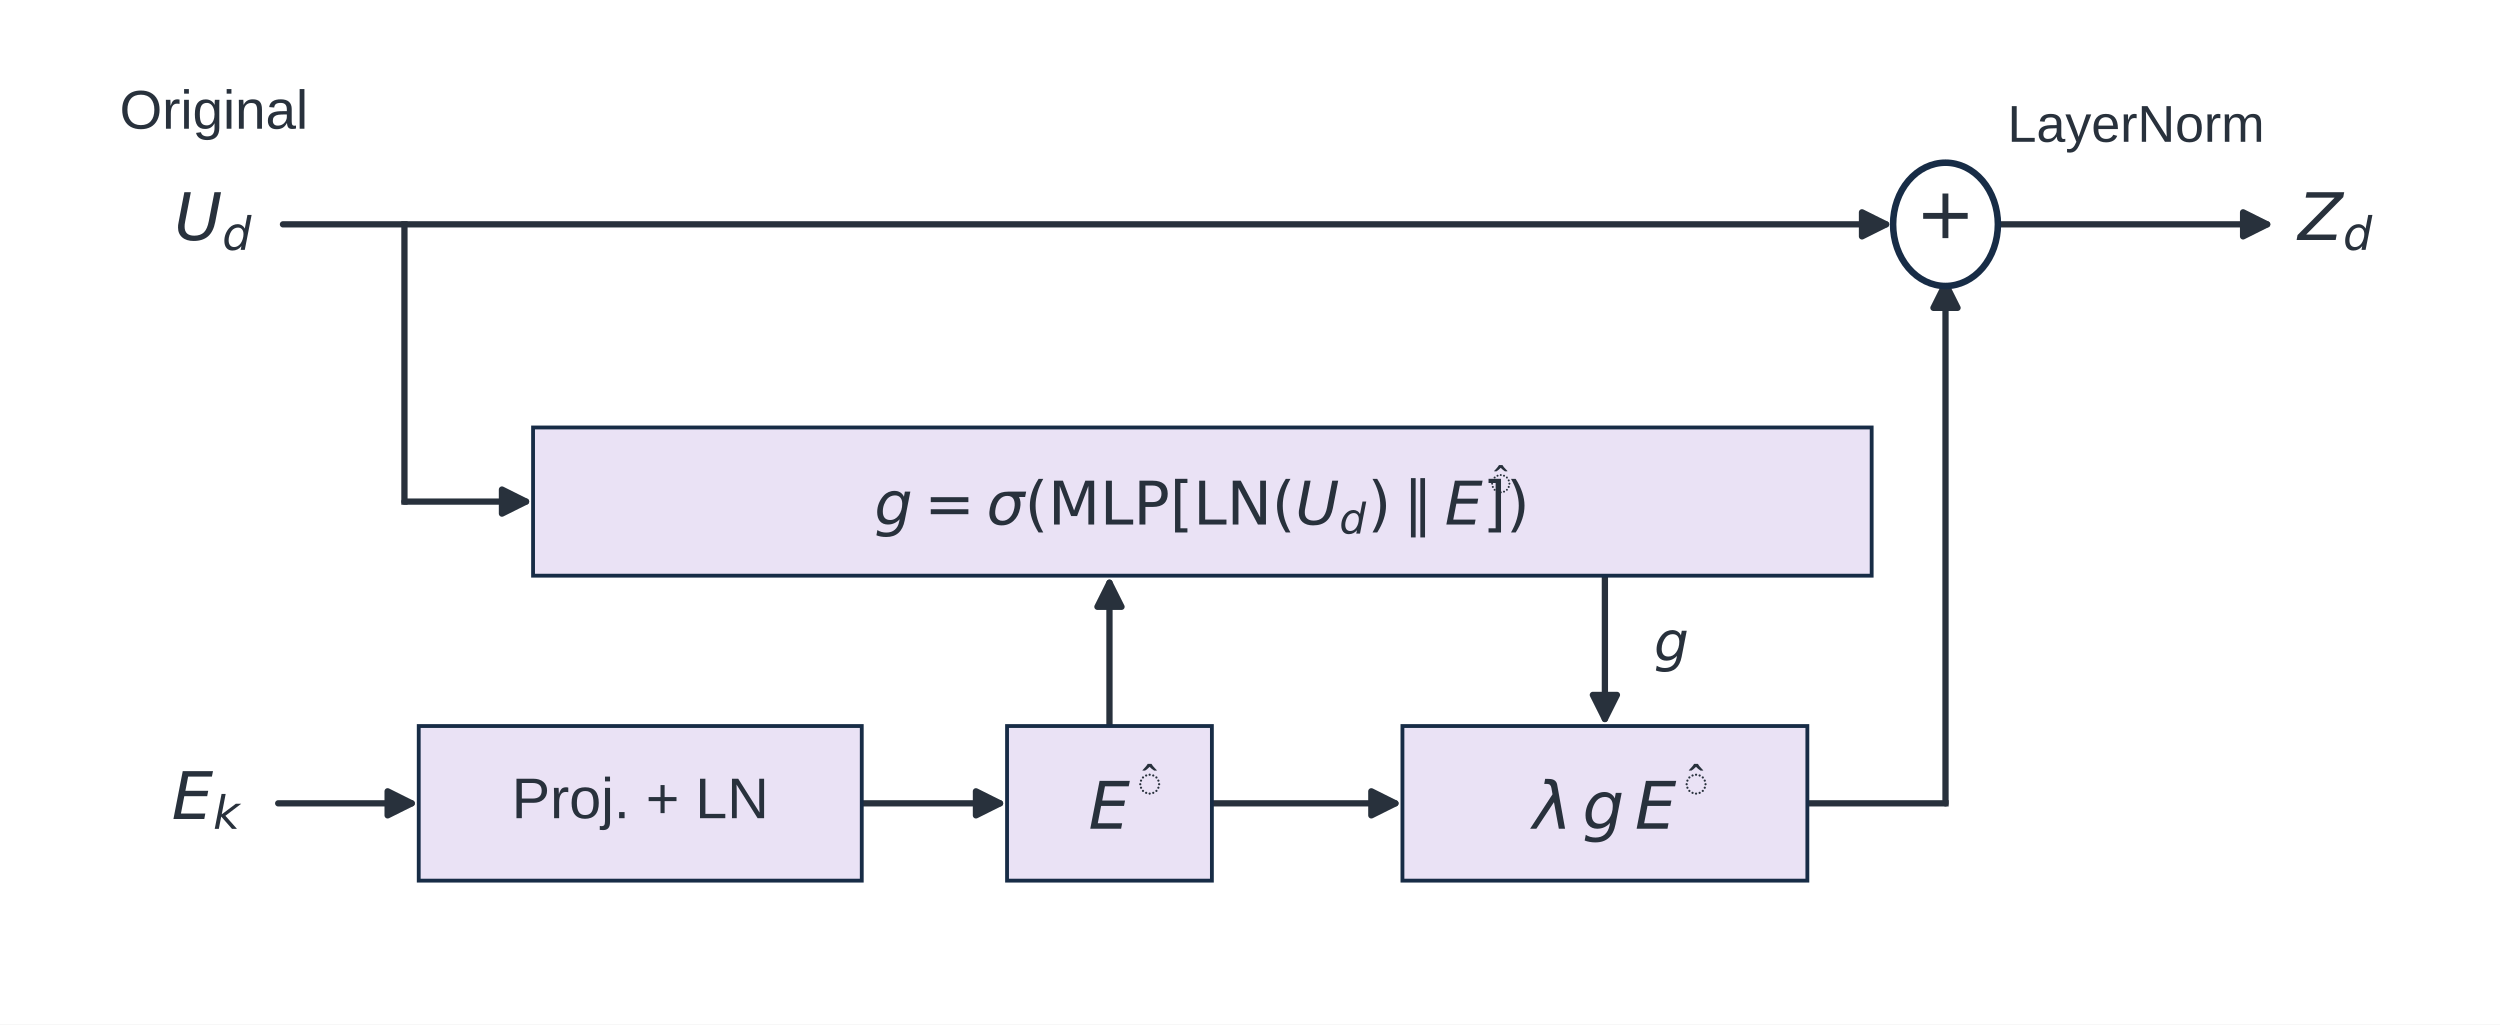
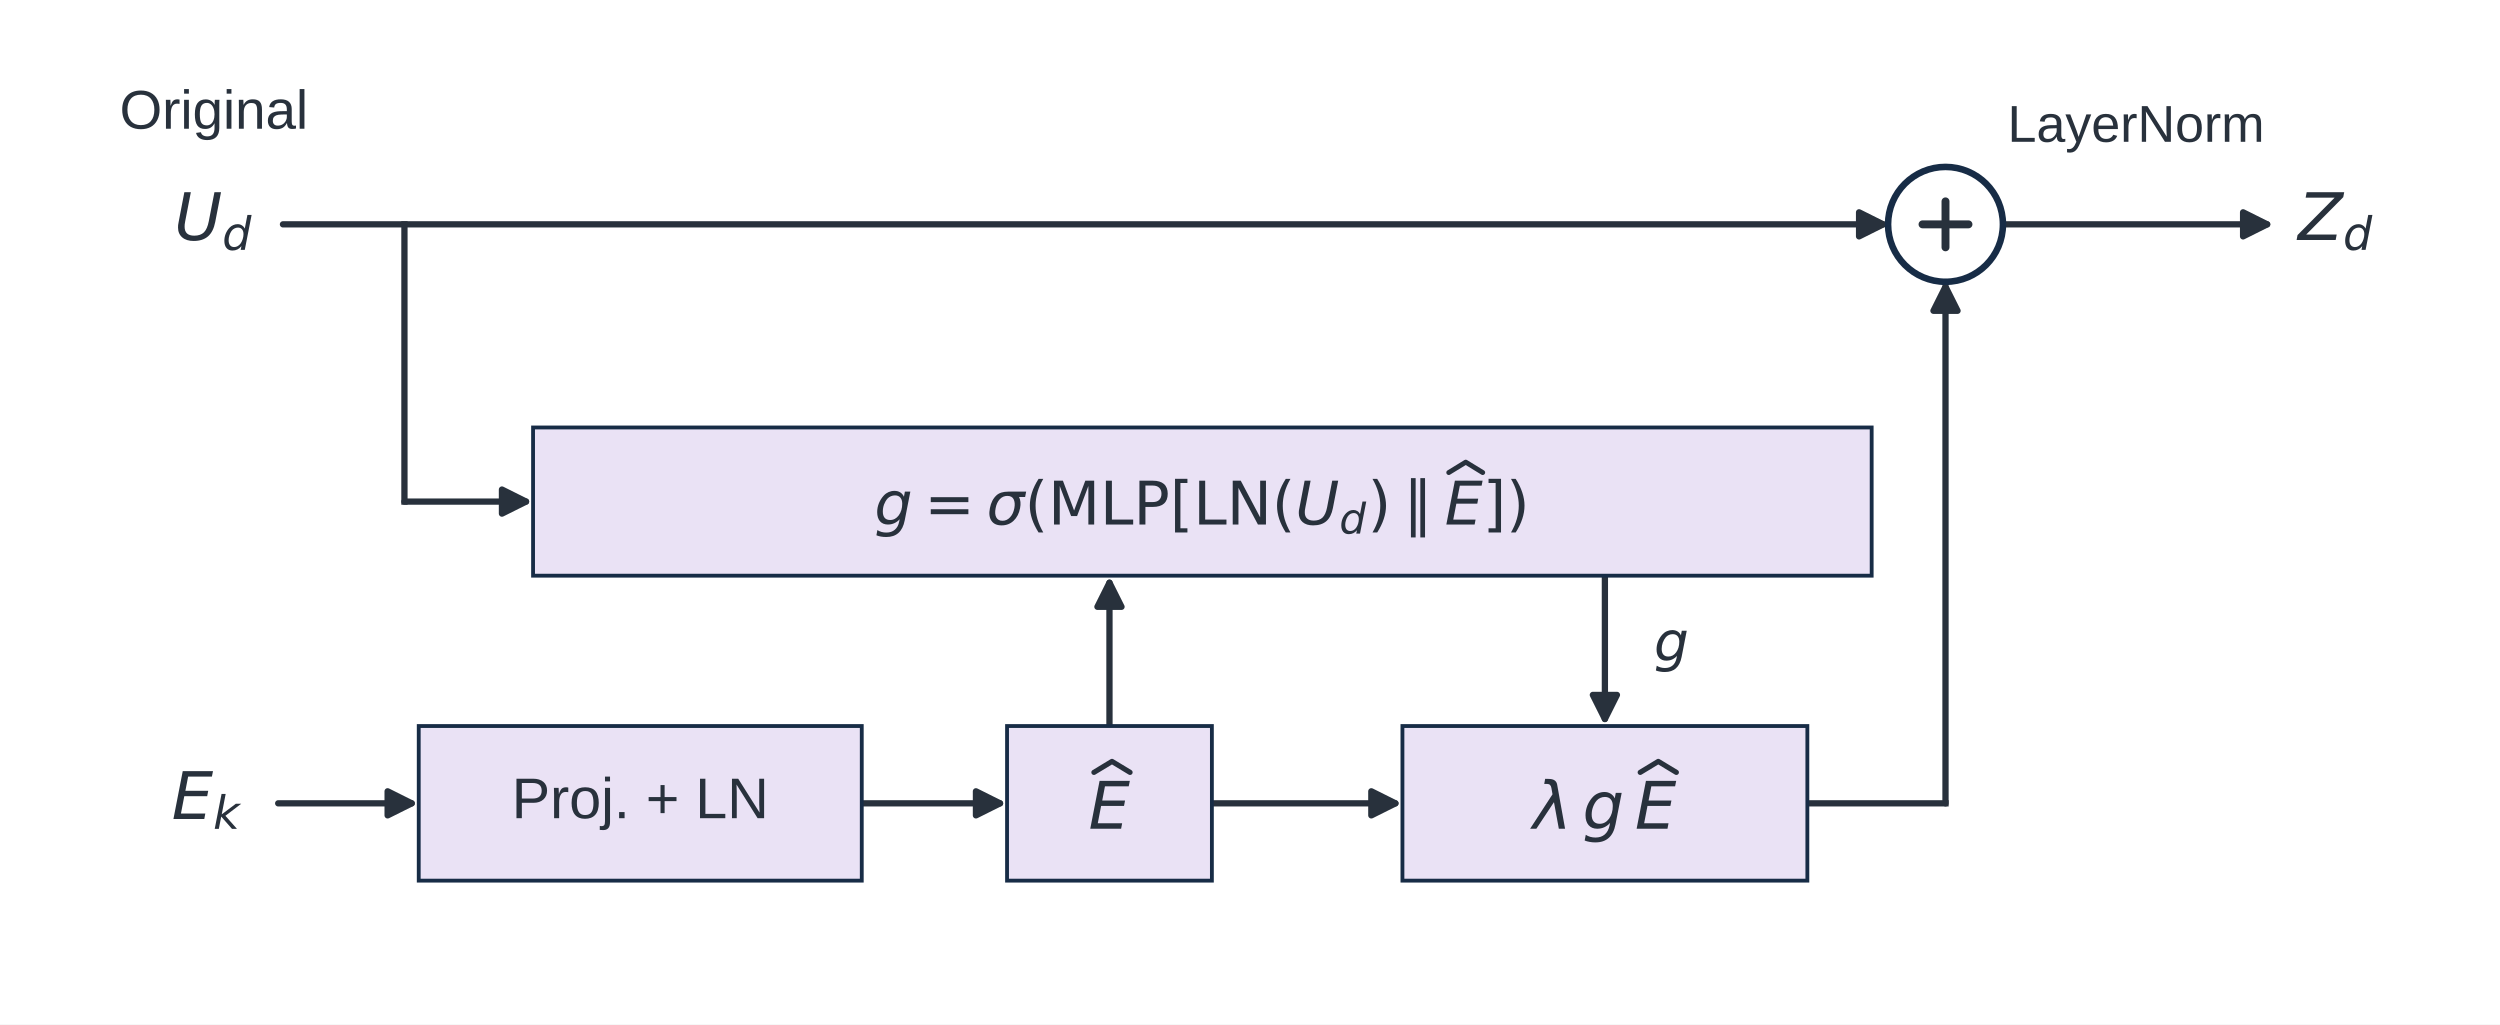
<svg xmlns="http://www.w3.org/2000/svg" width="457.056pt" height="187.299pt" viewBox="0 0 457.056 187.299" version="1.1">
  <defs>
    <style type="text/css">*{stroke-linejoin: round; stroke-linecap: butt}</style>
  </defs>
  <g id="figure_1">
    <g id="patch_1">
      <path d="M 0 187.299  L 457.056 187.299  L 457.056 -0  L 0 -0  z " style="fill: #ffffff" />
    </g>
    <g id="axes_1">
      <g id="patch_2">
-         <path d="M 51.733 41.016  Q 198.917 41.016 344.815 41.016  " style="fill: none; stroke: #28313c; stroke-width: 1.15; stroke-linecap: round" />
-         <path d="M 340.415 38.816  L 344.815 41.016  L 340.415 43.216  z " style="fill: #28313c; stroke: #28313c; stroke-width: 1.15; stroke-linecap: round" />
+         <path d="M 51.733 41.016  Q 198.917 41.016 344.281 41.016  " style="fill: none; stroke: #28313c; stroke-width: 1.15; stroke-linecap: round" />
+         <path d="M 339.881 38.816  L 344.281 41.016  L 339.881 43.216  z " style="fill: #28313c; stroke: #28313c; stroke-width: 1.15; stroke-linecap: round" />
      </g>
      <g id="patch_3">
-         <path d="M 365.261 41.016  Q 390.518 41.016 414.488 41.016  " style="fill: none; stroke: #28313c; stroke-width: 1.15; stroke-linecap: round" />
+         <path d="M 366.781 41.016  Q 390.518 41.016 414.488 41.016  " style="fill: none; stroke: #28313c; stroke-width: 1.15; stroke-linecap: round" />
        <path d="M 410.088 38.816  L 414.488 41.016  L 410.088 43.216  z " style="fill: #28313c; stroke: #28313c; stroke-width: 1.15; stroke-linecap: round" />
      </g>
      <g id="line2d_1">
        <path d="M 73.941 41.016  L 73.941 91.7  " style="fill: none; stroke: #28313c; stroke-width: 1.15; stroke-linecap: square" />
      </g>
      <g id="patch_4">
        <path d="M 73.941 91.7  Q 85.698 91.7 96.17 91.7  " style="fill: none; stroke: #28313c; stroke-width: 1.15; stroke-linecap: round" />
        <path d="M 91.77 89.5  L 96.17 91.7  L 91.77 93.9  z " style="fill: #28313c; stroke: #28313c; stroke-width: 1.15; stroke-linecap: round" />
      </g>
      <g id="patch_5">
        <path d="M 50.862 146.868  Q 63.708 146.868 75.268 146.868  " style="fill: none; stroke: #28313c; stroke-width: 1.15; stroke-linecap: round" />
        <path d="M 70.868 144.668  L 75.268 146.868  L 70.868 149.068  z " style="fill: #28313c; stroke: #28313c; stroke-width: 1.15; stroke-linecap: round" />
      </g>
      <g id="patch_6">
        <path d="M 157.549 146.868  Q 170.83 146.868 182.826 146.868  " style="fill: none; stroke: #28313c; stroke-width: 1.15; stroke-linecap: round" />
        <path d="M 178.426 144.668  L 182.826 146.868  L 178.426 149.068  z " style="fill: #28313c; stroke: #28313c; stroke-width: 1.15; stroke-linecap: round" />
      </g>
      <g id="patch_7">
        <path d="M 202.836 132.735  Q 202.836 118.992 202.836 106.534  " style="fill: none; stroke: #28313c; stroke-width: 1.15; stroke-linecap: round" />
        <path d="M 200.636 110.934  L 202.836 106.534  L 205.036 110.934  z " style="fill: #28313c; stroke: #28313c; stroke-width: 1.15; stroke-linecap: round" />
      </g>
      <g id="patch_8">
        <path d="M 221.561 146.868  Q 238.979 146.868 255.111 146.868  " style="fill: none; stroke: #28313c; stroke-width: 1.15; stroke-linecap: round" />
        <path d="M 250.711 144.668  L 255.111 146.868  L 250.711 149.068  z " style="fill: #28313c; stroke: #28313c; stroke-width: 1.15; stroke-linecap: round" />
      </g>
      <g id="patch_9">
        <path d="M 293.411 105.248  Q 293.411 118.992 293.411 131.449  " style="fill: none; stroke: #28313c; stroke-width: 1.15; stroke-linecap: round" />
        <path d="M 295.611 127.049  L 293.411 131.449  L 291.211 127.049  z " style="fill: #28313c; stroke: #28313c; stroke-width: 1.15; stroke-linecap: round" />
      </g>
      <g id="line2d_2">
        <path d="M 330.425 146.868  L 355.681 146.868  " style="fill: none; stroke: #28313c; stroke-width: 1.15; stroke-linecap: square" />
      </g>
      <g id="patch_10">
-         <path d="M 355.681 146.868  Q 355.681 98.732 355.681 51.881  " style="fill: none; stroke: #28313c; stroke-width: 1.15; stroke-linecap: round" />
-         <path d="M 353.481 56.281  L 355.681 51.881  L 357.881 56.281  z " style="fill: #28313c; stroke: #28313c; stroke-width: 1.15; stroke-linecap: round" />
+         <path d="M 355.681 146.868  Q 355.681 98.732 355.681 52.416  " style="fill: none; stroke: #28313c; stroke-width: 1.15; stroke-linecap: round" />
+         <path d="M 353.481 56.816  L 355.681 52.416  L 357.881 56.816  z " style="fill: #28313c; stroke: #28313c; stroke-width: 1.15; stroke-linecap: round" />
      </g>
      <g id="patch_11">
        <path d="M 97.456 105.248  L 342.182 105.248  L 342.182 78.152  L 97.456 78.152  z " clip-path="url(#p5ad1c4c0b2)" style="fill: #eae2f5; stroke: #172c46; stroke-width: 0.7; stroke-linejoin: miter" />
      </g>
      <g id="patch_12">
        <path d="M 76.554 161.001  L 157.549 161.001  L 157.549 132.735  L 76.554 132.735  z " clip-path="url(#p5ad1c4c0b2)" style="fill: #eae2f5; stroke: #172c46; stroke-width: 0.7; stroke-linejoin: miter" />
      </g>
      <g id="patch_13">
        <path d="M 184.111 161.001  L 221.561 161.001  L 221.561 132.735  L 184.111 132.735  z " clip-path="url(#p5ad1c4c0b2)" style="fill: #eae2f5; stroke: #172c46; stroke-width: 0.7; stroke-linejoin: miter" />
      </g>
      <g id="patch_14">
        <path d="M 256.397 161.001  L 330.425 161.001  L 330.425 132.735  L 256.397 132.735  z " clip-path="url(#p5ad1c4c0b2)" style="fill: #eae2f5; stroke: #172c46; stroke-width: 0.7; stroke-linejoin: miter" />
      </g>
      <g id="patch_15">
-         <path d="M 355.681 52.286  C 358.222 52.286 360.659 51.099 362.455 48.985  C 364.252 46.872 365.261 44.005 365.261 41.016  C 365.261 38.027 364.252 35.16 362.455 33.046  C 360.659 30.933 358.222 29.745 355.681 29.745  C 353.14 29.745 350.704 30.933 348.907 33.046  C 347.111 35.16 346.101 38.027 346.101 41.016  C 346.101 44.005 347.111 46.872 348.907 48.985  C 350.704 51.099 353.14 52.286 355.681 52.286  z " clip-path="url(#p5ad1c4c0b2)" style="fill: #ffffff; stroke: #172c46; stroke-width: 1.2; stroke-linejoin: miter" />
+         <circle cx="355.681" cy="41.016" r="10.5" clip-path="url(#p5ad1c4c0b2)" style="fill: #ffffff; stroke: #172c46; stroke-width: 1.2" />
      </g>
      <g id="text_1">
        <text style="font-size: 10px; font-family: 'Arial', 'DejaVu Sans'; text-anchor: middle; fill: #28313c" x="39.105" y="23.528" transform="rotate(-0 39.10464 23.52751)">Original</text>
      </g>
      <g id="text_2">
        <g style="fill: #28313c" transform="translate(31.84464 44.133)">
          <text>
            <tspan x="0" y="-0.25" style="font-style: oblique; font-size: 12px; font-family: 'DejaVu Sans'; fill: #28313c">U</tspan>
            <tspan x="8.783" y="1.55" style="font-style: oblique; font-size: 8.4px; font-family: 'DejaVu Sans'; fill: #28313c">d</tspan>
          </text>
        </g>
      </g>
      <g id="text_3">
-         <g style="fill: #28313c" transform="translate(350.2212 44.37996)">
-           <text>
-             <tspan x="0" y="-0.844" style="font-size: 13px; font-family: 'DejaVu Sans'; fill: #28313c">+</tspan>
-           </text>
-         </g>
+         <path d="M 351.481 41.016 L 359.881 41.016 M 355.681 36.816 L 355.681 45.216" style="fill: none; stroke: #28313c; stroke-width: 1.45; stroke-linecap: round" />
      </g>
      <g id="text_4">
        <text style="font-size: 9.5px; font-family: 'Arial', 'DejaVu Sans'; text-anchor: middle; fill: #28313c" x="390.518" y="25.93" transform="rotate(-0 390.5176 25.9295)">LayerNorm</text>
      </g>
      <g id="text_5">
        <g style="fill: #28313c" transform="translate(420.1359 44.133)">
          <text>
            <tspan x="0" y="-0.25" style="font-style: oblique; font-size: 12px; font-family: 'DejaVu Sans'; fill: #28313c">Z</tspan>
            <tspan x="8.221" y="1.55" style="font-style: oblique; font-size: 8.4px; font-family: 'DejaVu Sans'; fill: #28313c">d</tspan>
          </text>
        </g>
      </g>
      <g id="text_6">
        <g style="fill: #28313c" transform="translate(159.8689 95.9901)">
          <text>
            <tspan x="0" y="-0.094" style="font-style: oblique; font-size: 11px; font-family: 'DejaVu Sans'; fill: #28313c">g</tspan>
            <tspan x="20.485" y="-0.094" style="font-style: oblique; font-size: 11px; font-family: 'DejaVu Sans'; fill: #28313c">σ</tspan>
            <tspan x="76.941" y="-0.094" style="font-style: oblique; font-size: 11px; font-family: 'DejaVu Sans'; fill: #28313c">U</tspan>
            <tspan x="104.258" y="-0.094" style="font-style: oblique; font-size: 11px; font-family: 'DejaVu Sans'; fill: #28313c">E</tspan>
            <tspan x="9.125" y="-0.094" style="font-size: 11px; font-family: 'DejaVu Sans'; fill: #28313c">=</tspan>
            <tspan x="27.457" y="-0.094" style="font-size: 11px; font-family: 'DejaVu Sans'; fill: #28313c">(</tspan>
            <tspan x="31.749" y="-0.094" style="font-size: 11px; font-family: 'DejaVu Sans'; fill: #28313c">M</tspan>
            <tspan x="41.239" y="-0.094" style="font-size: 11px; font-family: 'DejaVu Sans'; fill: #28313c">L</tspan>
            <tspan x="47.368" y="-0.094" style="font-size: 11px; font-family: 'DejaVu Sans'; fill: #28313c">P</tspan>
            <tspan x="54.001" y="-0.094" style="font-size: 11px; font-family: 'DejaVu Sans'; fill: #28313c">[</tspan>
            <tspan x="58.292" y="-0.094" style="font-size: 11px; font-family: 'DejaVu Sans'; fill: #28313c">L</tspan>
            <tspan x="64.421" y="-0.094" style="font-size: 11px; font-family: 'DejaVu Sans'; fill: #28313c">N</tspan>
            <tspan x="72.649" y="-0.094" style="font-size: 11px; font-family: 'DejaVu Sans'; fill: #28313c">(</tspan>
            <tspan x="90.181" y="-0.094" style="font-size: 11px; font-family: 'DejaVu Sans'; fill: #28313c">)</tspan>
            <tspan x="96.615" y="-0.094" style="font-size: 11px; font-family: 'DejaVu Sans'; fill: #28313c">∥</tspan>
            <tspan x="111.208" y="-0.094" style="font-size: 11px; font-family: 'DejaVu Sans'; fill: #28313c">]</tspan>
            <tspan x="115.5" y="-0.094" style="font-size: 11px; font-family: 'DejaVu Sans'; fill: #28313c">)</tspan>
            <tspan x="84.992" y="1.556" style="font-style: oblique; font-size: 7.7px; font-family: 'DejaVu Sans'; fill: #28313c">d</tspan>
-             <tspan x="112.399" y="-5.5" style="font-size: 7.091px; font-family: 'STIXSizeTwoSym'; fill: #28313c">̂</tspan>
          </text>
+           <path d="M 105.0 -9.6 L 108.1 -11.5 L 111.2 -9.6" style="fill: none; stroke: #28313c; stroke-width: 0.9; stroke-linecap: round; stroke-linejoin: round" />
        </g>
      </g>
      <g id="text_7">
        <g style="fill: #28313c" transform="translate(31.37827 149.9854)">
          <text>
            <tspan x="0" y="-0.25" style="font-style: oblique; font-size: 12px; font-family: 'DejaVu Sans'; fill: #28313c">E</tspan>
            <tspan x="7.582" y="1.55" style="font-style: oblique; font-size: 8.4px; font-family: 'DejaVu Sans'; fill: #28313c">k</tspan>
          </text>
        </g>
      </g>
      <g id="text_8">
        <text style="font-size: 10.5px; font-family: 'Arial', 'DejaVu Sans'; text-anchor: middle; fill: #28313c" x="117.051" y="149.585" transform="rotate(-0 117.0513 149.5853)">Proj. + LN</text>
      </g>
      <g id="text_9">
        <g style="fill: #28313c" transform="translate(198.9961 151.6054)">
          <text>
-             <tspan x="8.891" y="-5.984" style="font-size: 7.743px; font-family: 'STIXSizeTwoSym'; fill: #28313c">̂</tspan>
            <tspan x="0" y="-0.094" style="font-style: oblique; font-size: 12px; font-family: 'DejaVu Sans'; fill: #28313c">E</tspan>
          </text>
+           <path d="M 1.0 -10.4 L 4.3 -12.4 L 7.6 -10.4" style="fill: none; stroke: #28313c; stroke-width: 0.95; stroke-linecap: round; stroke-linejoin: round" />
        </g>
      </g>
      <g id="text_10">
        <g style="fill: #28313c" transform="translate(280.2709 151.6054)">
          <text>
            <tspan x="0" y="-0.094" style="font-style: oblique; font-size: 12px; font-family: 'DejaVu Sans'; fill: #28313c">λ</tspan>
            <tspan x="9.05" y="-0.094" style="font-style: oblique; font-size: 12px; font-family: 'DejaVu Sans'; fill: #28313c">g</tspan>
            <tspan x="18.615" y="-0.094" style="font-style: oblique; font-size: 12px; font-family: 'DejaVu Sans'; fill: #28313c">E</tspan>
-             <tspan x="27.506" y="-5.984" style="font-size: 7.743px; font-family: 'STIXSizeTwoSym'; fill: #28313c">̂</tspan>
          </text>
+           <path d="M 19.6 -10.4 L 22.9 -12.4 L 26.2 -10.4" style="fill: none; stroke: #28313c; stroke-width: 0.95; stroke-linecap: round; stroke-linejoin: round" />
        </g>
      </g>
      <g id="text_11">
        <g style="fill: #28313c" transform="translate(302.4037 121.1897)">
          <text>
            <tspan x="0" y="-0.406" style="font-style: oblique; font-size: 10px; font-family: 'DejaVu Sans'; fill: #28313c">g</tspan>
          </text>
        </g>
      </g>
    </g>
  </g>
  <defs>
    <clipPath id="p5ad1c4c0b2">
      <rect x="10.8" y="10.8" width="435.456" height="165.699" />
    </clipPath>
  </defs>
</svg>
